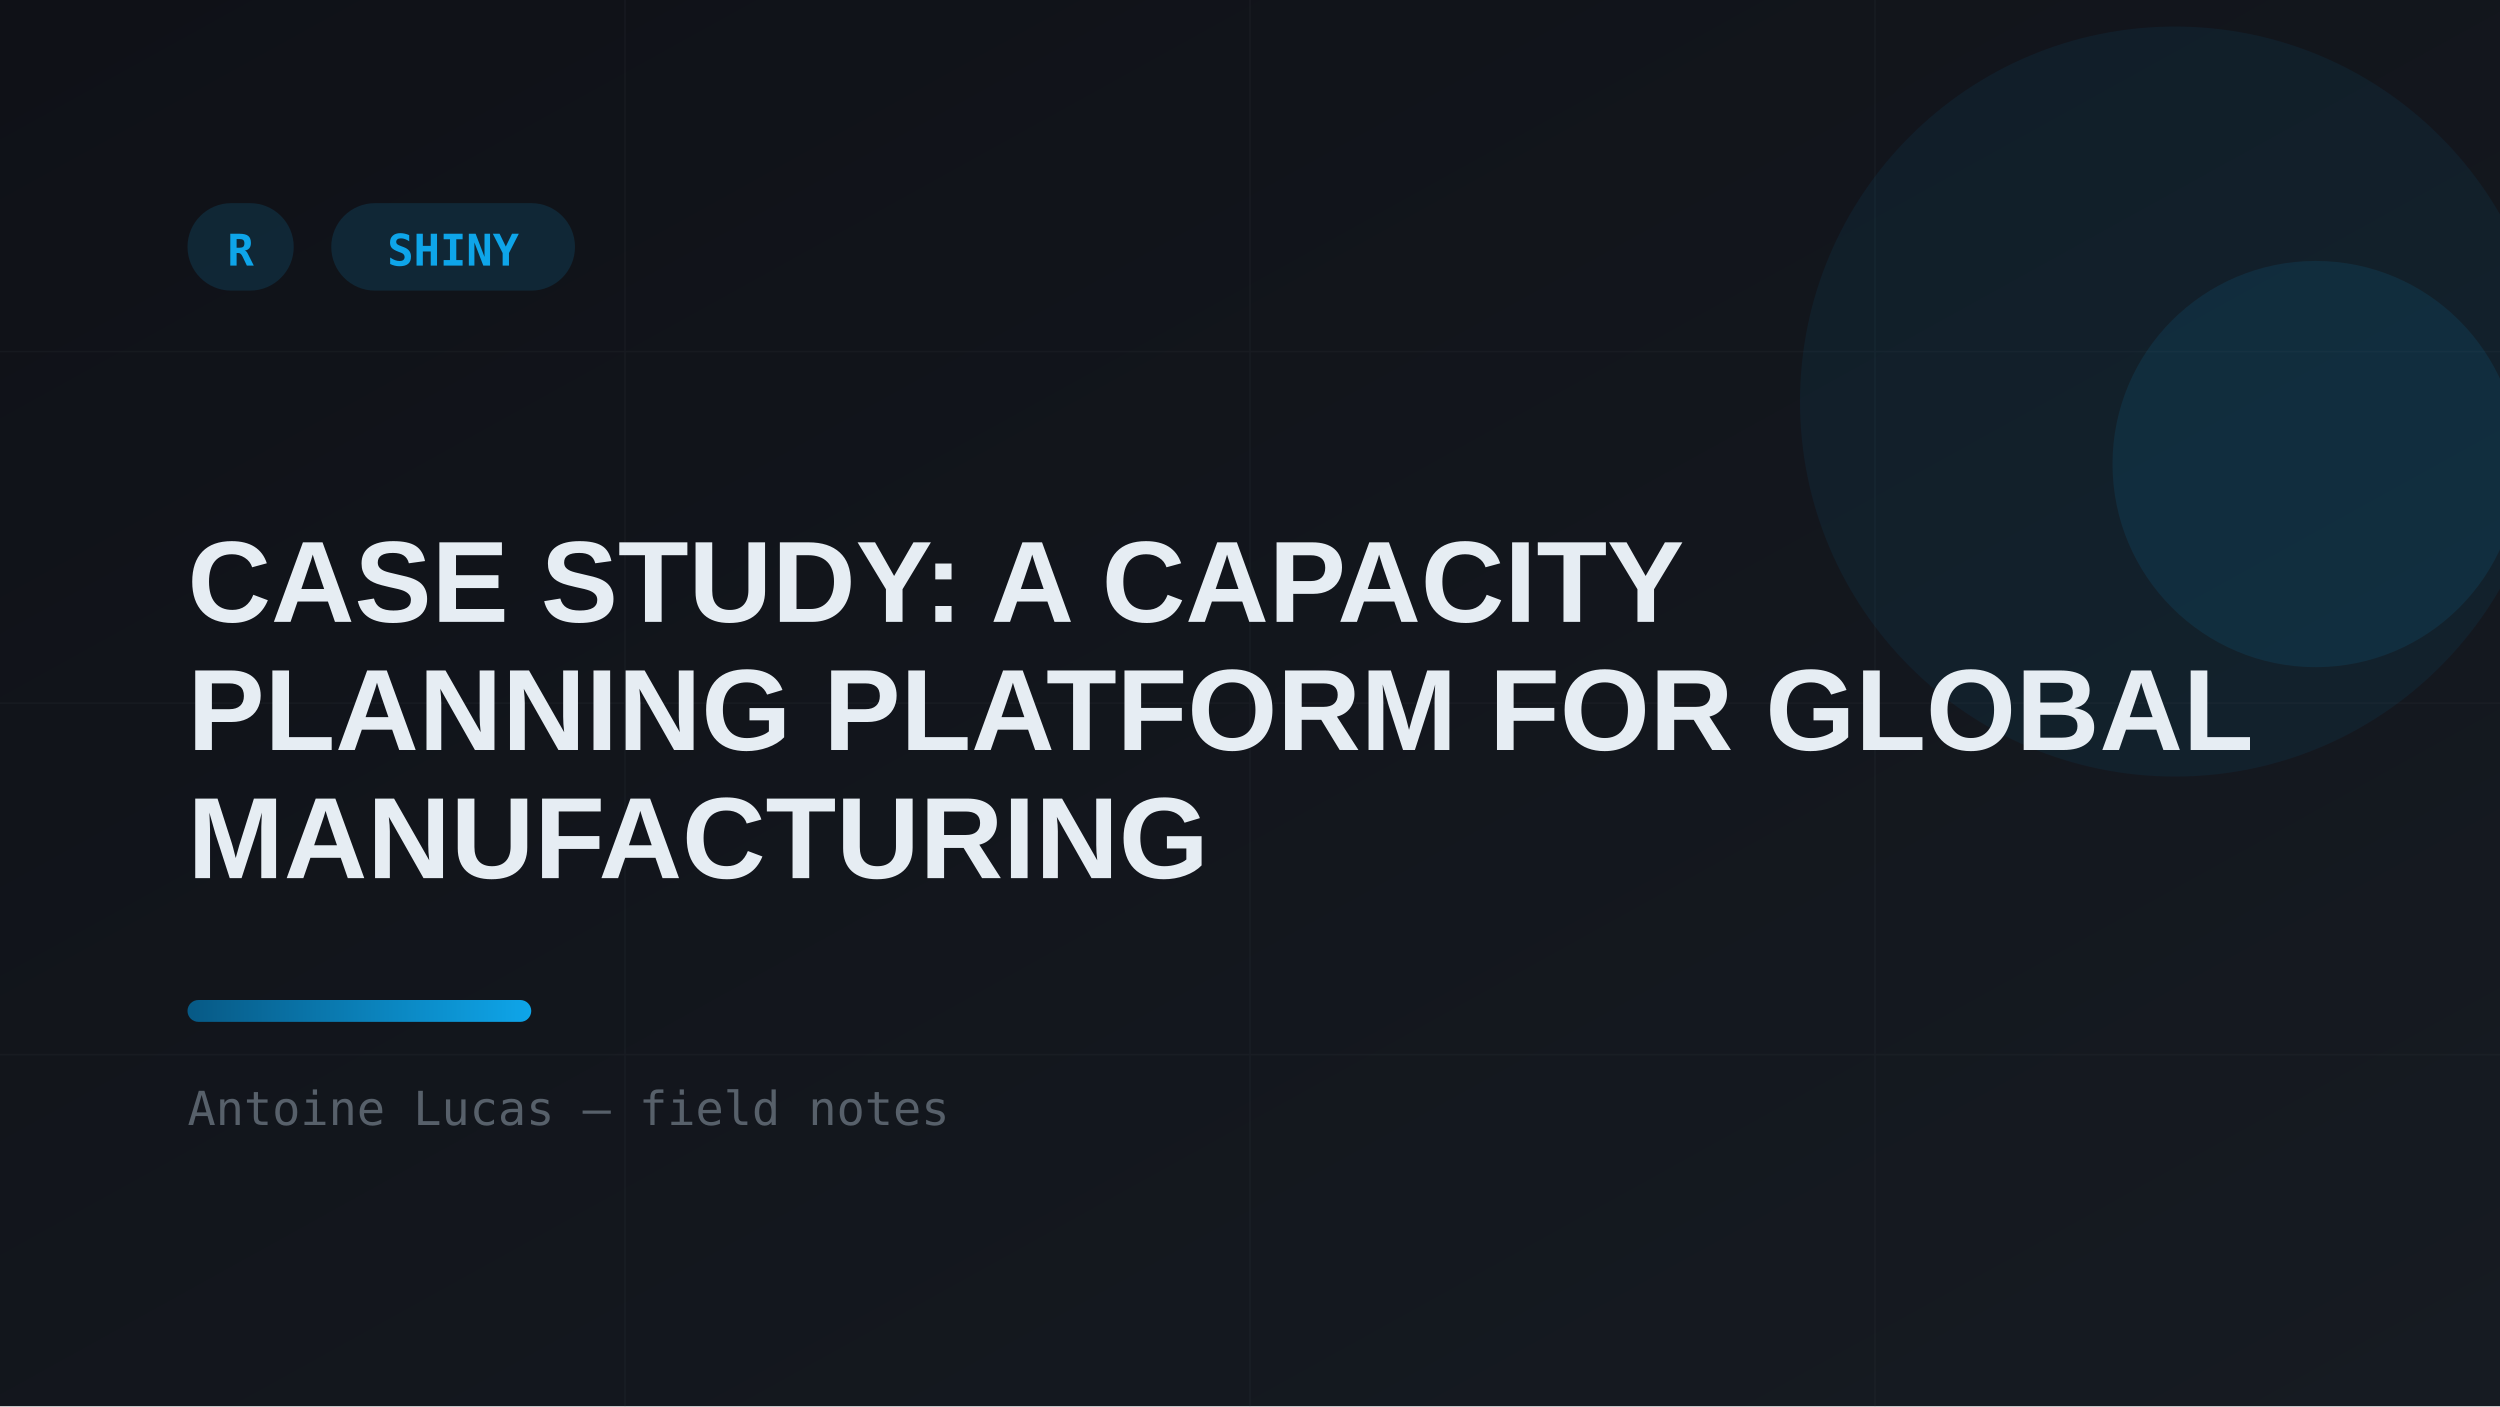
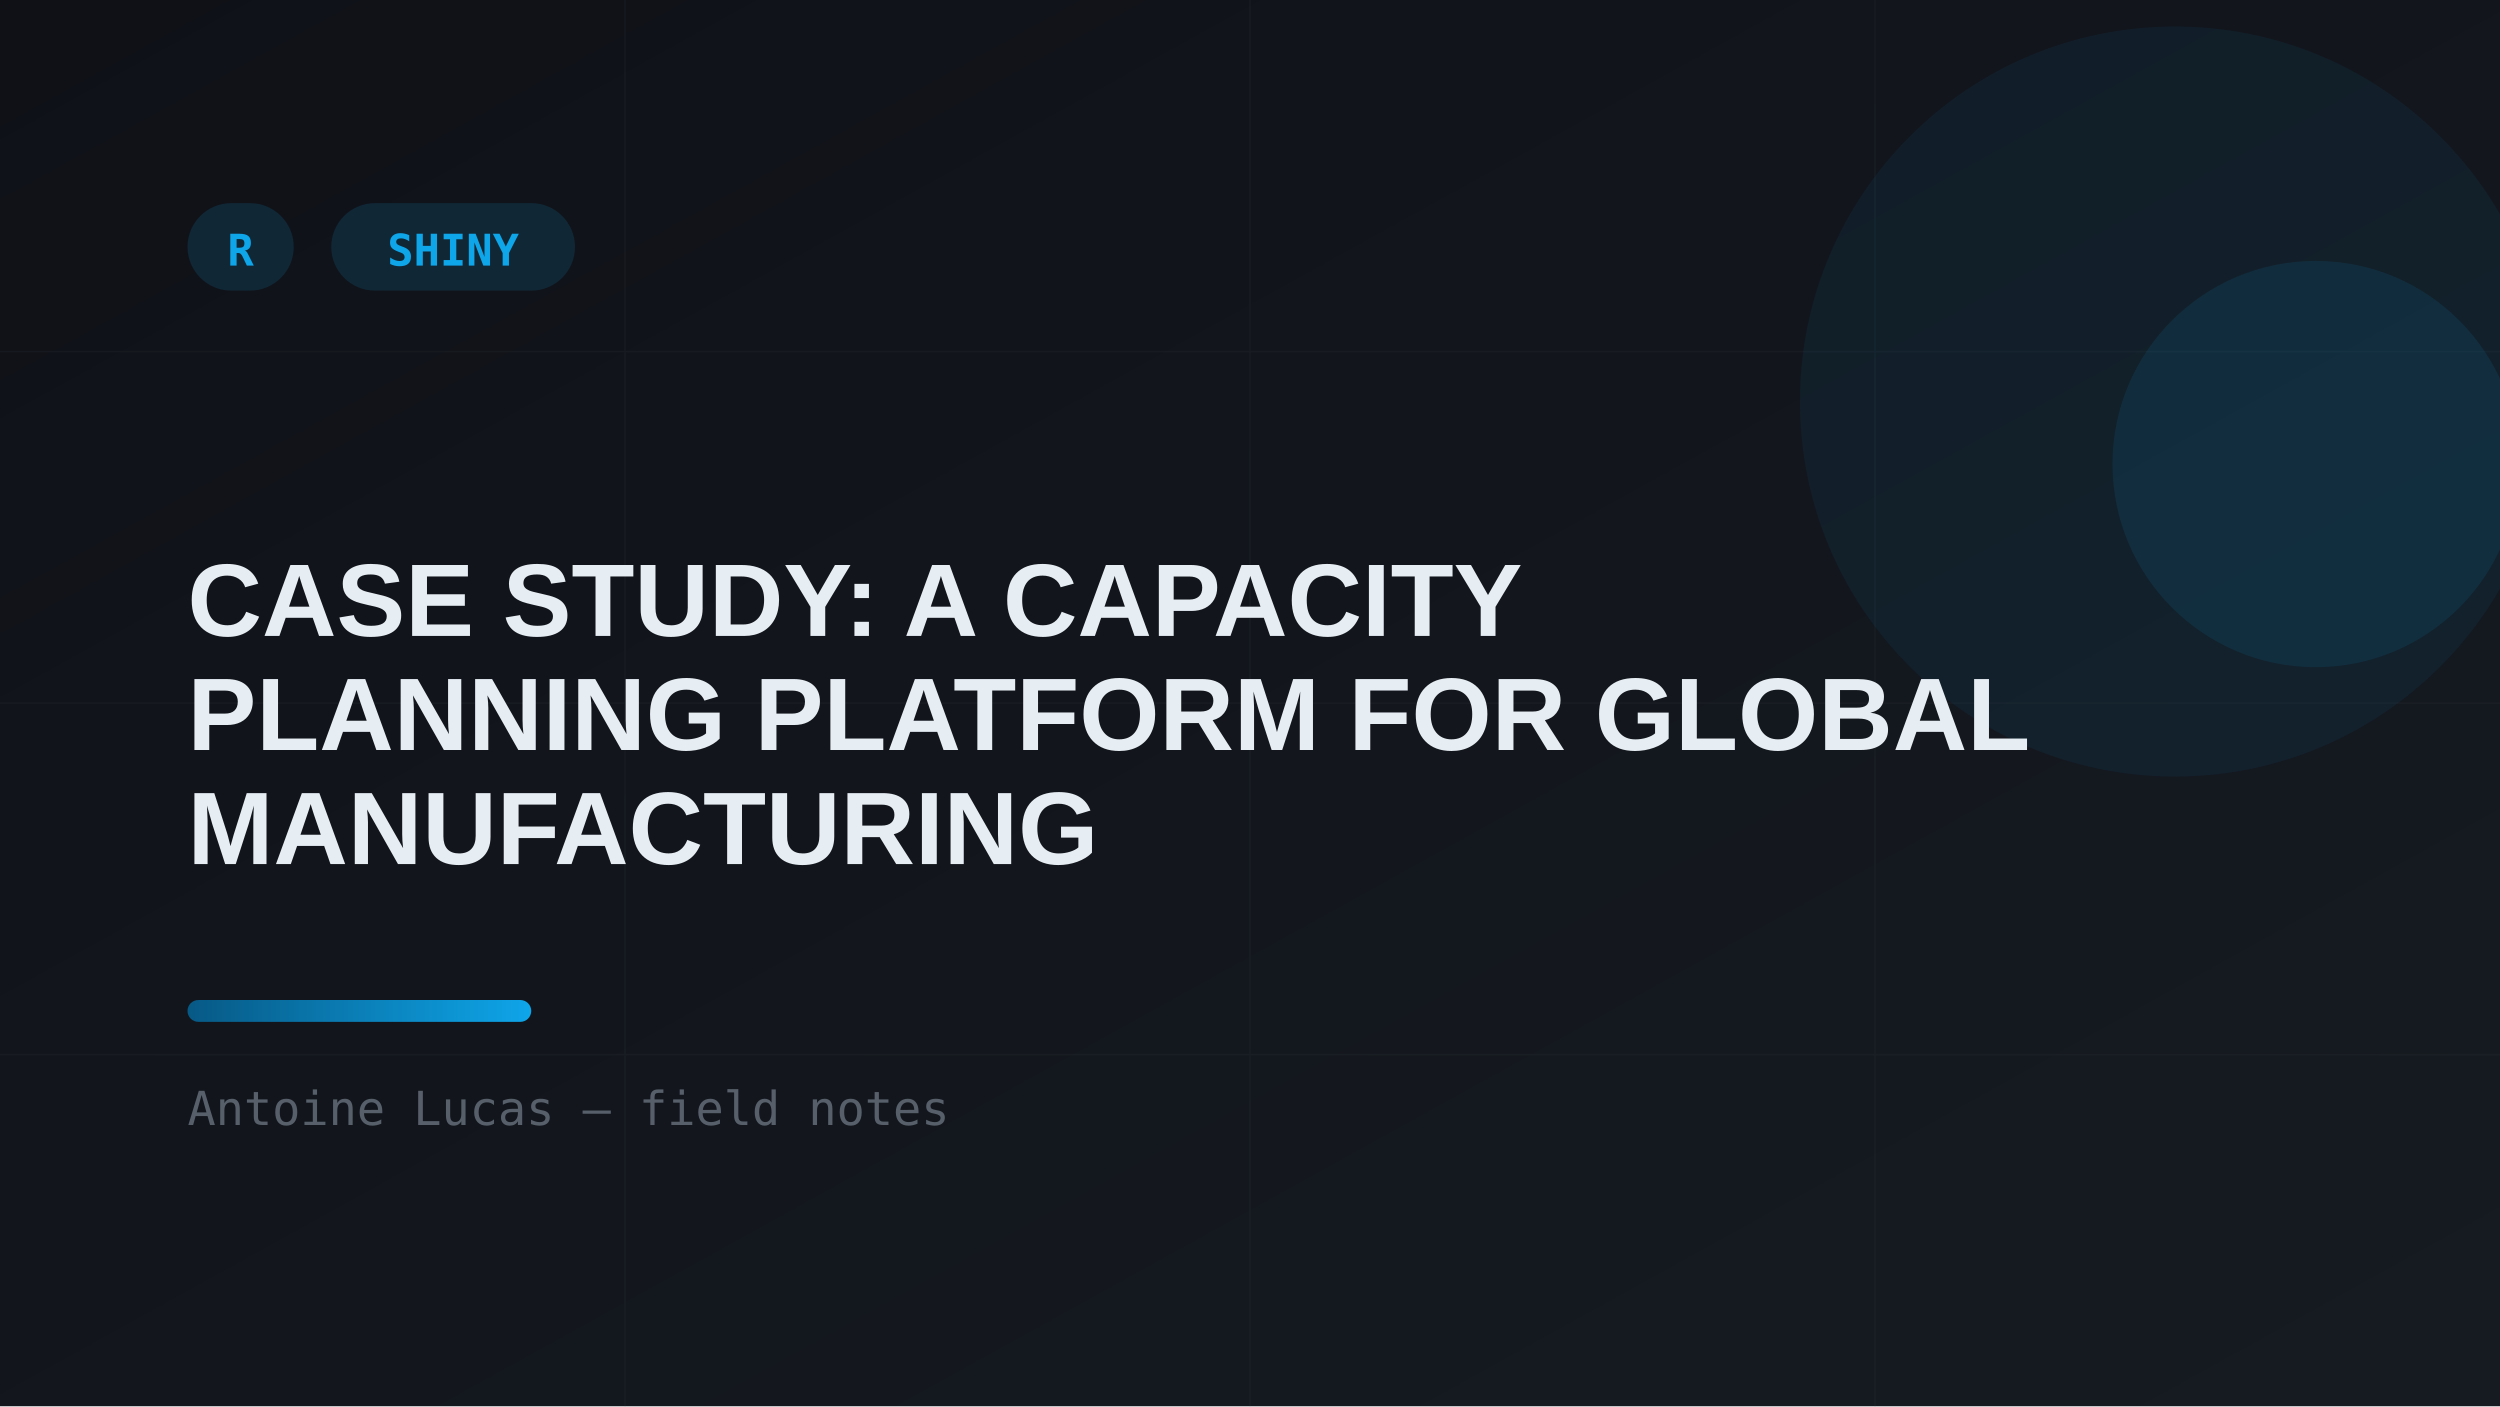
<svg xmlns="http://www.w3.org/2000/svg" viewBox="0 0 1600 900" role="img" aria-label="Cover for Case Study: A Capacity Planning Platform for Global Manufacturing">
  <defs>
    <linearGradient id="bg" x1="0%" y1="0%" x2="100%" y2="100%">
      <stop offset="0%" stop-color="#0F1117" />
      <stop offset="100%" stop-color="#161B22" />
    </linearGradient>
    <linearGradient id="accent" x1="0%" y1="0%" x2="100%" y2="0%">
      <stop offset="0%" stop-color="#075985" />
      <stop offset="100%" stop-color="#0EA5E9" />
    </linearGradient>
  </defs>
  <rect width="1600" height="900" fill="url(#bg)" />
  <g opacity="0.18" stroke="#30363D" stroke-width="1">
    <path d="M0 225H1600" />
    <path d="M0 450H1600" />
    <path d="M0 675H1600" />
    <path d="M400 0V900" />
    <path d="M800 0V900" />
    <path d="M1200 0V900" />
  </g>
  <circle cx="1392" cy="257" r="240" fill="#075985" opacity="0.13" />
  <circle cx="1482" cy="297" r="130" fill="#0EA5E9" opacity="0.10" />
  <rect x="120" y="130" width="68" height="56" rx="28" fill="#0EA5E9" opacity="0.14" />
  <text x="154.0" y="170" fill="#0EA5E9" font-family="JetBrains Mono, monospace" font-size="28" font-weight="600" text-anchor="middle">R</text>
  <rect x="212" y="130" width="156" height="56" rx="28" fill="#0EA5E9" opacity="0.14" />
  <text x="290.0" y="170" fill="#0EA5E9" font-family="JetBrains Mono, monospace" font-size="28" font-weight="600" text-anchor="middle">SHINY</text>
-   <text x="120" y="398" fill="#E6EDF3" font-family="Space Grotesk, Arial, sans-serif" font-size="74" font-weight="700">CASE STUDY: A CAPACITY</text>
-   <text x="120" y="480" fill="#E6EDF3" font-family="Space Grotesk, Arial, sans-serif" font-size="74" font-weight="700">PLANNING PLATFORM FOR GLOBAL</text>
-   <text x="120" y="562" fill="#E6EDF3" font-family="Space Grotesk, Arial, sans-serif" font-size="74" font-weight="700">MANUFACTURING</text>
+   <text x="120" y="407" fill="#E6EDF3" font-family="Space Grotesk, Arial, sans-serif" font-size="66" font-weight="700">CASE STUDY: A CAPACITY</text>
+   <text x="120" y="480" fill="#E6EDF3" font-family="Space Grotesk, Arial, sans-serif" font-size="66" font-weight="700">PLANNING PLATFORM FOR GLOBAL</text>
+   <text x="120" y="553" fill="#E6EDF3" font-family="Space Grotesk, Arial, sans-serif" font-size="66" font-weight="700">MANUFACTURING</text>
  <rect x="120" y="640" width="220" height="14" rx="7" fill="url(#accent)" />
  <text x="120" y="720" fill="#57606A" font-family="JetBrains Mono, monospace" font-size="30">Antoine Lucas — field notes</text>
</svg>
